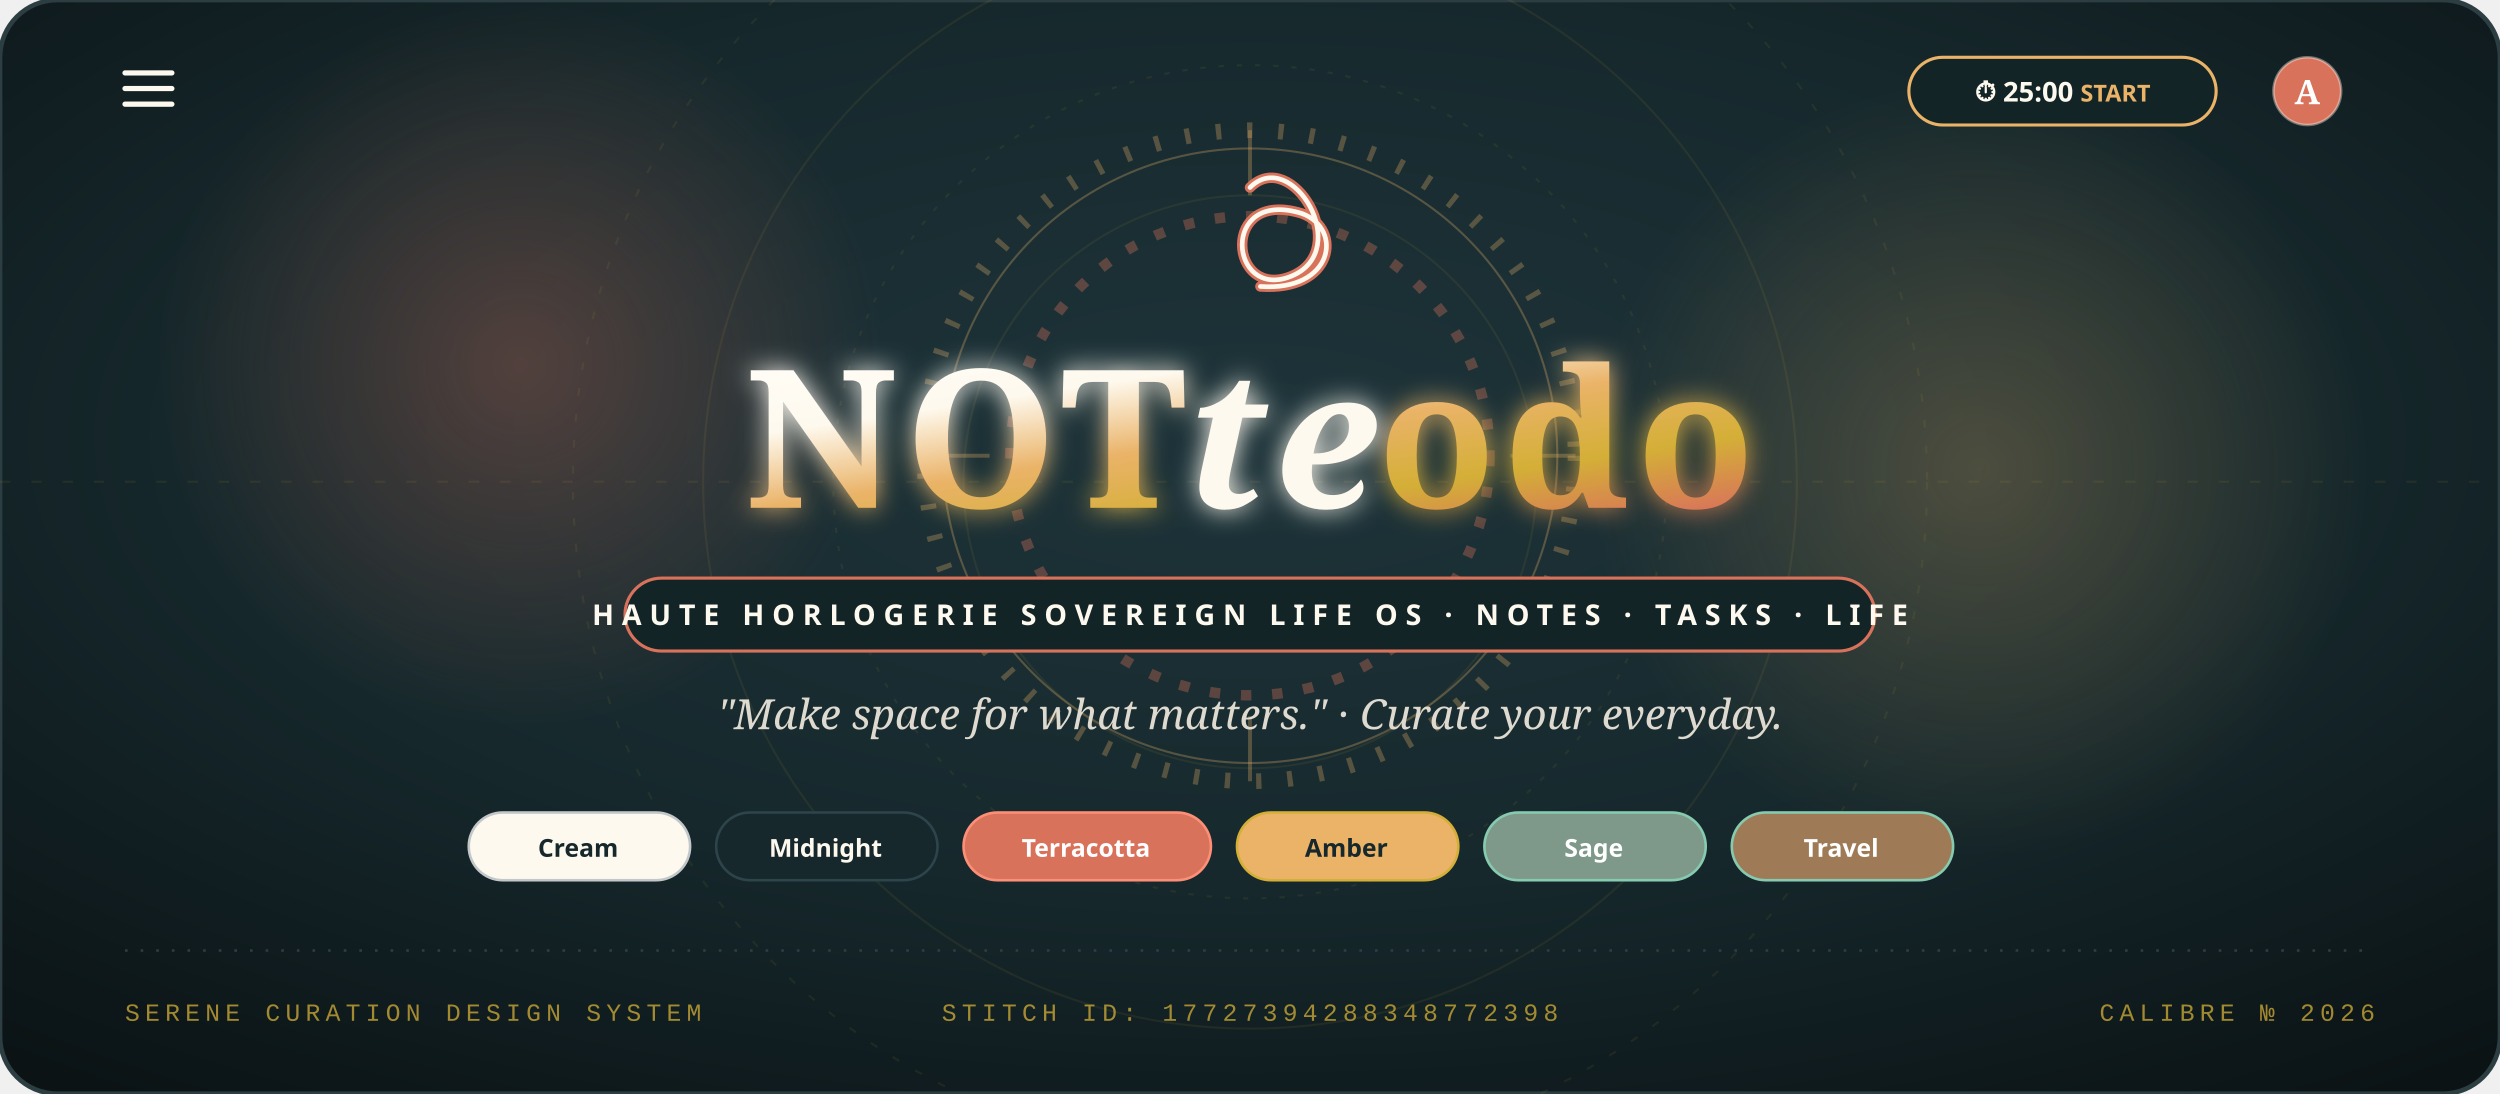
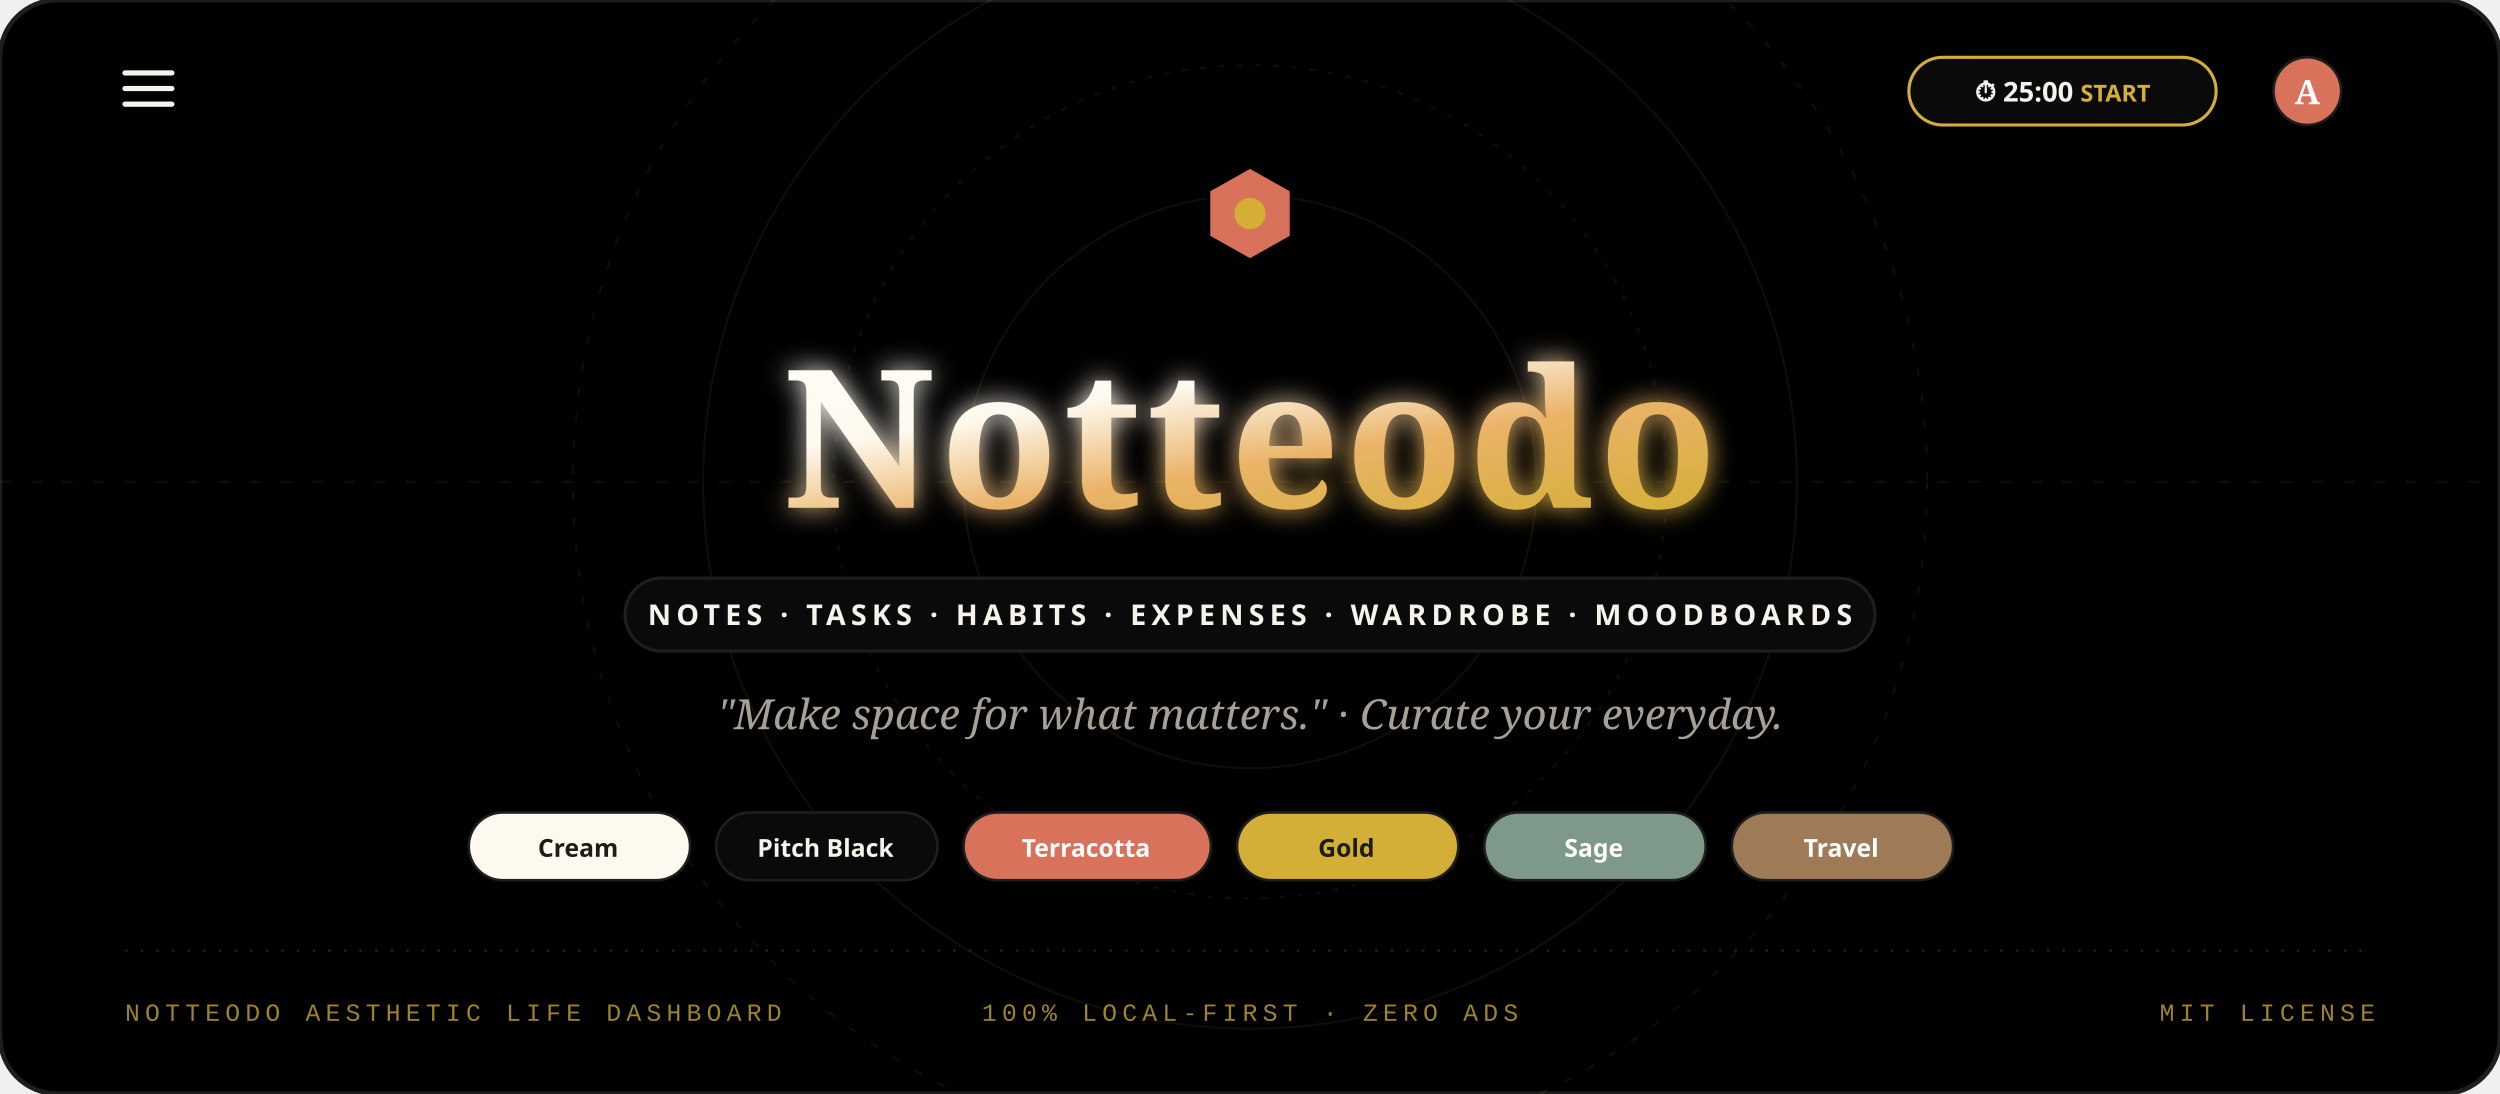
<svg xmlns="http://www.w3.org/2000/svg" viewBox="0 0 960 420" width="100%" height="100%">
  <defs>
-     <radialGradient id="bannerBg" cx="50%" cy="40%" r="75%">
-       <stop offset="0%" stop-color="#1E343A" />
-       <stop offset="55%" stop-color="#16282C" />
-       <stop offset="100%" stop-color="#0B1315" />
-     </radialGradient>
-     <radialGradient id="bokeh1" cx="50%" cy="50%" r="50%">
-       <stop offset="0%" stop-color="#D9725B" stop-opacity="0.3" />
-       <stop offset="100%" stop-color="#D9725B" stop-opacity="0" />
-     </radialGradient>
-     <radialGradient id="bokeh2" cx="50%" cy="50%" r="50%">
-       <stop offset="0%" stop-color="#EAB368" stop-opacity="0.25" />
-       <stop offset="100%" stop-color="#EAB368" stop-opacity="0" />
-     </radialGradient>
    <linearGradient id="goldGilt" x1="0%" y1="0%" x2="100%" y2="100%">
      <stop offset="0%" stop-color="#FFFDF7" />
-       <stop offset="25%" stop-color="#FEF9EE" />
-       <stop offset="50%" stop-color="#EAB368" />
-       <stop offset="75%" stop-color="#D4AF37" />
-       <stop offset="100%" stop-color="#D9725B" />
+       <stop offset="30%" stop-color="#FEF9EE" />
+       <stop offset="60%" stop-color="#EAB368" />
+       <stop offset="100%" stop-color="#D4AF37" />
    </linearGradient>
    <linearGradient id="shimmerBeam" x1="0%" y1="0%" x2="100%" y2="0%">
      <stop offset="0%" stop-color="#ffffff" stop-opacity="0" />
      <stop offset="50%" stop-color="#ffffff" stop-opacity="0.9" />
      <stop offset="100%" stop-color="#ffffff" stop-opacity="0" />
    </linearGradient>
    <filter id="goldGlow" x="-20%" y="-20%" width="140%" height="140%">
      <feGaussianBlur stdDeviation="5" result="blur" />
      <feComposite in="SourceGraphic" in2="blur" operator="over" />
    </filter>
-     <filter id="badgeShadow" x="-10%" y="-10%" width="120%" height="120%">
-       <feDropShadow dx="0" dy="8" stdDeviation="12" flood-color="#000000" flood-opacity="0.5" />
-     </filter>
  </defs>
  <style>
-     @keyframes gearCw { from { transform: rotate(0deg); } to { transform: rotate(360deg); } }
-     @keyframes gearCcw { from { transform: rotate(0deg); } to { transform: rotate(-360deg); } }
    @keyframes beamMove {
      0% { transform: translateX(-400px) skewX(-25deg); opacity: 0; }
      15% { opacity: 0.85; }
      50%, 100% { transform: translateX(960px) skewX(-25deg); opacity: 0; }
    }
-     @keyframes floatBokeh {
-       0%, 100% { transform: translate(0px, 0px); }
-       50% { transform: translate(25px, -15px); }
-     }
    @keyframes knotPulse {
      0%, 100% { transform: scale(1); filter: drop-shadow(0 0 4px #D9725B); }
-       50% { transform: scale(1.06); filter: drop-shadow(0 0 14px #EAB368); }
+       50% { transform: scale(1.05); filter: drop-shadow(0 0 12px #D4AF37); }
    }
- 
-     .gear-outer { transform-origin: 480px 175px; animation: gearCw 32s linear infinite; }
-     .gear-inner { transform-origin: 480px 175px; animation: gearCcw 20s linear infinite; }
    .shimmer-pass { animation: beamMove 5.5s cubic-bezier(0.4, 0, 0.2, 1) infinite; }
-     .bokeh-orb1 { animation: floatBokeh 8s ease-in-out infinite; }
-     .bokeh-orb2 { animation: floatBokeh 10s ease-in-out infinite 1s; }
    .knot-logo { transform-origin: 480px 85px; animation: knotPulse 3.5s ease-in-out infinite; }
  </style>
-   <rect width="960" height="420" rx="22" fill="url(#bannerBg)" stroke="#2C3E42" stroke-width="1.8" />
-   <circle cx="200" cy="140" r="140" fill="url(#bokeh1)" class="bokeh-orb1" />
-   <circle cx="760" cy="180" r="150" fill="url(#bokeh2)" class="bokeh-orb2" />
+   <rect width="960" height="420" rx="22" fill="#000000" stroke="#1E1E1E" stroke-width="1.8" />
  <g opacity="0.08" stroke="#D4AF37" stroke-width="0.8" fill="none">
    <circle cx="480" cy="185" r="260" stroke-dasharray="3 7" />
    <circle cx="480" cy="185" r="210" />
    <circle cx="480" cy="185" r="160" stroke-dasharray="2 5" />
    <circle cx="480" cy="185" r="110" />
    <line x1="0" y1="185" x2="960" y2="185" stroke-dasharray="4 8" />
  </g>
-   <g class="gear-outer" stroke="#EAB368" stroke-opacity="0.3" fill="none" stroke-width="1.2">
-     <circle cx="480" cy="175" r="125" stroke-dasharray="2 10" stroke-width="6" />
-     <circle cx="480" cy="175" r="118" stroke-width="0.8" />
-     <path d="M 480 50 L 480 75 M 480 275 L 480 300 M 355 175 L 380 175 M 580 175 L 605 175" stroke-width="1.5" />
-   </g>
-   <g class="gear-inner" stroke="#D9725B" stroke-opacity="0.35" fill="none" stroke-width="1">
-     <circle cx="480" cy="175" r="92" stroke-dasharray="4 8" stroke-width="4" />
-   </g>
  <g transform="translate(48, 28)">
-     <g stroke="#FEF9EE" stroke-width="2" stroke-linecap="round">
+     <g stroke="#F6F3ED" stroke-width="2" stroke-linecap="round">
      <line x1="0" y1="0" x2="18" y2="0" />
      <line x1="0" y1="6" x2="18" y2="6" />
      <line x1="0" y1="12" x2="18" y2="12" />
    </g>
    <g transform="translate(685, -6)">
-       <rect width="118" height="26" rx="13" fill="#132427" stroke="#EAB368" stroke-width="1.2" />
-       <text x="59" y="17" text-anchor="middle" font-family="'DM Sans', sans-serif" font-size="10.5" font-weight="700" fill="#FEF9EE">
-         ⏱ 25:00 <tspan fill="#EAB368" font-size="9">START</tspan>
+       <rect width="118" height="26" rx="13" fill="#0A0A0A" stroke="#D4AF37" stroke-width="1.2" />
+       <text x="59" y="17" text-anchor="middle" font-family="'DM Sans', sans-serif" font-size="10.5" font-weight="700" fill="#F6F3ED">
+         ⏱ 25:00 <tspan fill="#D4AF37" font-size="9">START</tspan>
      </text>
    </g>
    <g transform="translate(825, -6)">
-       <circle cx="13" cy="13" r="13" fill="#D9725B" stroke="#FEF9EE" stroke-width="1" stroke-opacity="0.4" />
+       <circle cx="13" cy="13" r="13" fill="#D9725B" stroke="#1E1E1E" stroke-width="1" />
      <text x="13" y="18" text-anchor="middle" font-family="'Bodoni Moda', Georgia, serif" font-size="13" font-weight="700" fill="#FFFFFF">A</text>
    </g>
  </g>
-   <g class="knot-logo" transform="translate(456, 60)">
-     <path d="M 24 12 C 40 -4, 64 36, 40 46 C 16 56, 12 12, 44 22 C 60 28, 56 52, 28 50" stroke="#D9725B" stroke-width="4" fill="none" stroke-linecap="round" />
-     <path d="M 24 12 C 40 -4, 64 36, 40 46 C 16 56, 12 12, 44 22 C 60 28, 56 52, 28 50" stroke="#FEF9EE" stroke-width="1.8" fill="none" stroke-linecap="round" />
+   <g class="knot-logo" transform="translate(460, 60)">
+     <polygon points="20,4 36,13 36,31 20,40 4,31 4,13" fill="#D9725B" stroke="#000000" stroke-width="1.5" />
+     <circle cx="20" cy="22" r="6" fill="#D4AF37" />
  </g>
  <g id="brandTitle" filter="url(#goldGlow)">
-     <text x="480" y="195" text-anchor="middle" font-family="'Bodoni Moda', 'Playfair Display', Georgia, serif" font-size="74" font-weight="700" letter-spacing="3" fill="url(#goldGilt)">
-       NOT<tspan font-style="italic" fill="#FEF9EE">te</tspan>odo
+     <text x="480" y="195" text-anchor="middle" font-family="'Bodoni Moda', 'Playfair Display', Georgia, serif" font-size="74" font-weight="700" letter-spacing="2" fill="url(#goldGilt)">
+       Notteodo
    </text>
  </g>
  <g mask="url(#shimmerMask)">
    <rect x="0" y="115" width="200" height="110" fill="url(#shimmerBeam)" class="shimmer-pass" />
  </g>
  <mask id="shimmerMask">
-     <text x="480" y="195" text-anchor="middle" font-family="'Bodoni Moda', 'Playfair Display', Georgia, serif" font-size="74" font-weight="700" letter-spacing="3" fill="#ffffff">
-       NOTteodo
+     <text x="480" y="195" text-anchor="middle" font-family="'Bodoni Moda', 'Playfair Display', Georgia, serif" font-size="74" font-weight="700" letter-spacing="2" fill="#ffffff">
+       Notteodo
    </text>
  </mask>
  <g transform="translate(240, 222)">
-     <rect width="480" height="28" rx="14" fill="#132427" stroke="#D9725B" stroke-width="1.2" />
-     <text x="240" y="18" text-anchor="middle" font-family="'DM Sans', sans-serif" font-size="11" font-weight="700" fill="#FEF9EE" letter-spacing="3">
-       HAUTE HORLOGERIE SOVEREIGN LIFE OS · NOTES · TASKS · LIFE
+     <rect width="480" height="28" rx="14" fill="#0A0A0A" stroke="#1E1E1E" stroke-width="1.2" />
+     <text x="240" y="18" text-anchor="middle" font-family="'DM Sans', sans-serif" font-size="11" font-weight="700" fill="#F6F3ED" letter-spacing="2">
+       NOTES · TASKS · HABITS · EXPENSES · WARDROBE · MOODBOARDS
    </text>
  </g>
-   <text x="480" y="280" text-anchor="middle" font-family="'Bodoni Moda', Georgia, serif" font-style="italic" font-size="16" fill="#DEDACF">
+   <text x="480" y="280" text-anchor="middle" font-family="'Bodoni Moda', Georgia, serif" font-style="italic" font-size="16" fill="#A6A096">
    "Make space for what matters." · Curate your everyday.
  </text>
  <g transform="translate(180, 312)">
-     <rect x="0" y="0" width="85" height="26" rx="13" fill="#FEF9EE" stroke="#C2C7C9" stroke-width="1" />
-     <text x="42" y="17" text-anchor="middle" font-family="'DM Sans', sans-serif" font-size="9.5" font-weight="700" fill="#16282C">Cream</text>
-     <rect x="95" y="0" width="85" height="26" rx="13" fill="#16282C" stroke="#2C444A" stroke-width="1" />
-     <text x="137" y="17" text-anchor="middle" font-family="'DM Sans', sans-serif" font-size="9.5" font-weight="700" fill="#FEF9EE">Midnight</text>
-     <rect x="190" y="0" width="95" height="26" rx="13" fill="#D9725B" stroke="#FE8F77" stroke-width="1" />
+     <rect x="0" y="0" width="85" height="26" rx="13" fill="#FEF9EE" stroke="#1E1E1E" stroke-width="1" />
+     <text x="42" y="17" text-anchor="middle" font-family="'DM Sans', sans-serif" font-size="9.5" font-weight="700" fill="#1D1C15">Cream</text>
+     <rect x="95" y="0" width="85" height="26" rx="13" fill="#0A0A0A" stroke="#1E1E1E" stroke-width="1" />
+     <text x="137" y="17" text-anchor="middle" font-family="'DM Sans', sans-serif" font-size="9.5" font-weight="700" fill="#F6F3ED">Pitch Black</text>
+     <rect x="190" y="0" width="95" height="26" rx="13" fill="#D9725B" stroke="#1E1E1E" stroke-width="1" />
    <text x="237" y="17" text-anchor="middle" font-family="'DM Sans', sans-serif" font-size="9.5" font-weight="700" fill="#FFFFFF">Terracotta</text>
-     <rect x="295" y="0" width="85" height="26" rx="13" fill="#EAB368" stroke="#D4AF37" stroke-width="1" />
-     <text x="337" y="17" text-anchor="middle" font-family="'DM Sans', sans-serif" font-size="9.5" font-weight="700" fill="#16282C">Amber</text>
-     <rect x="390" y="0" width="85" height="26" rx="13" fill="#7E998A" stroke="#86CBB0" stroke-width="1" />
+     <rect x="295" y="0" width="85" height="26" rx="13" fill="#D4AF37" stroke="#1E1E1E" stroke-width="1" />
+     <text x="337" y="17" text-anchor="middle" font-family="'DM Sans', sans-serif" font-size="9.5" font-weight="700" fill="#1D1C15">Gold</text>
+     <rect x="390" y="0" width="85" height="26" rx="13" fill="#7E998A" stroke="#1E1E1E" stroke-width="1" />
    <text x="432" y="17" text-anchor="middle" font-family="'DM Sans', sans-serif" font-size="9.5" font-weight="700" fill="#FFFFFF">Sage</text>
-     <rect x="485" y="0" width="85" height="26" rx="13" fill="#9E7B56" stroke="#86CBB0" stroke-width="1" />
+     <rect x="485" y="0" width="85" height="26" rx="13" fill="#9E7B56" stroke="#1E1E1E" stroke-width="1" />
    <text x="527" y="17" text-anchor="middle" font-family="'DM Sans', sans-serif" font-size="9.5" font-weight="700" fill="#FFFFFF">Travel</text>
  </g>
-   <line x1="48" y1="365" x2="912" y2="365" stroke="#2C3E42" stroke-width="1" stroke-dasharray="1 5" />
+   <line x1="48" y1="365" x2="912" y2="365" stroke="#1E1E1E" stroke-width="1" stroke-dasharray="1 5" />
  <g font-family="'Courier New', monospace" font-size="9.5" fill="#D4AF37" opacity="0.75" letter-spacing="2">
-     <text x="48" y="392">SERENE CURATION DESIGN SYSTEM</text>
-     <text x="480" y="392" text-anchor="middle">STITCH ID: 17727394288348772398</text>
-     <text x="912" y="392" text-anchor="end">CALIBRE № 2026</text>
+     <text x="48" y="392">NOTTEODO AESTHETIC LIFE DASHBOARD</text>
+     <text x="480" y="392" text-anchor="middle">100% LOCAL-FIRST · ZERO ADS</text>
+     <text x="912" y="392" text-anchor="end">MIT LICENSE</text>
  </g>
</svg>
